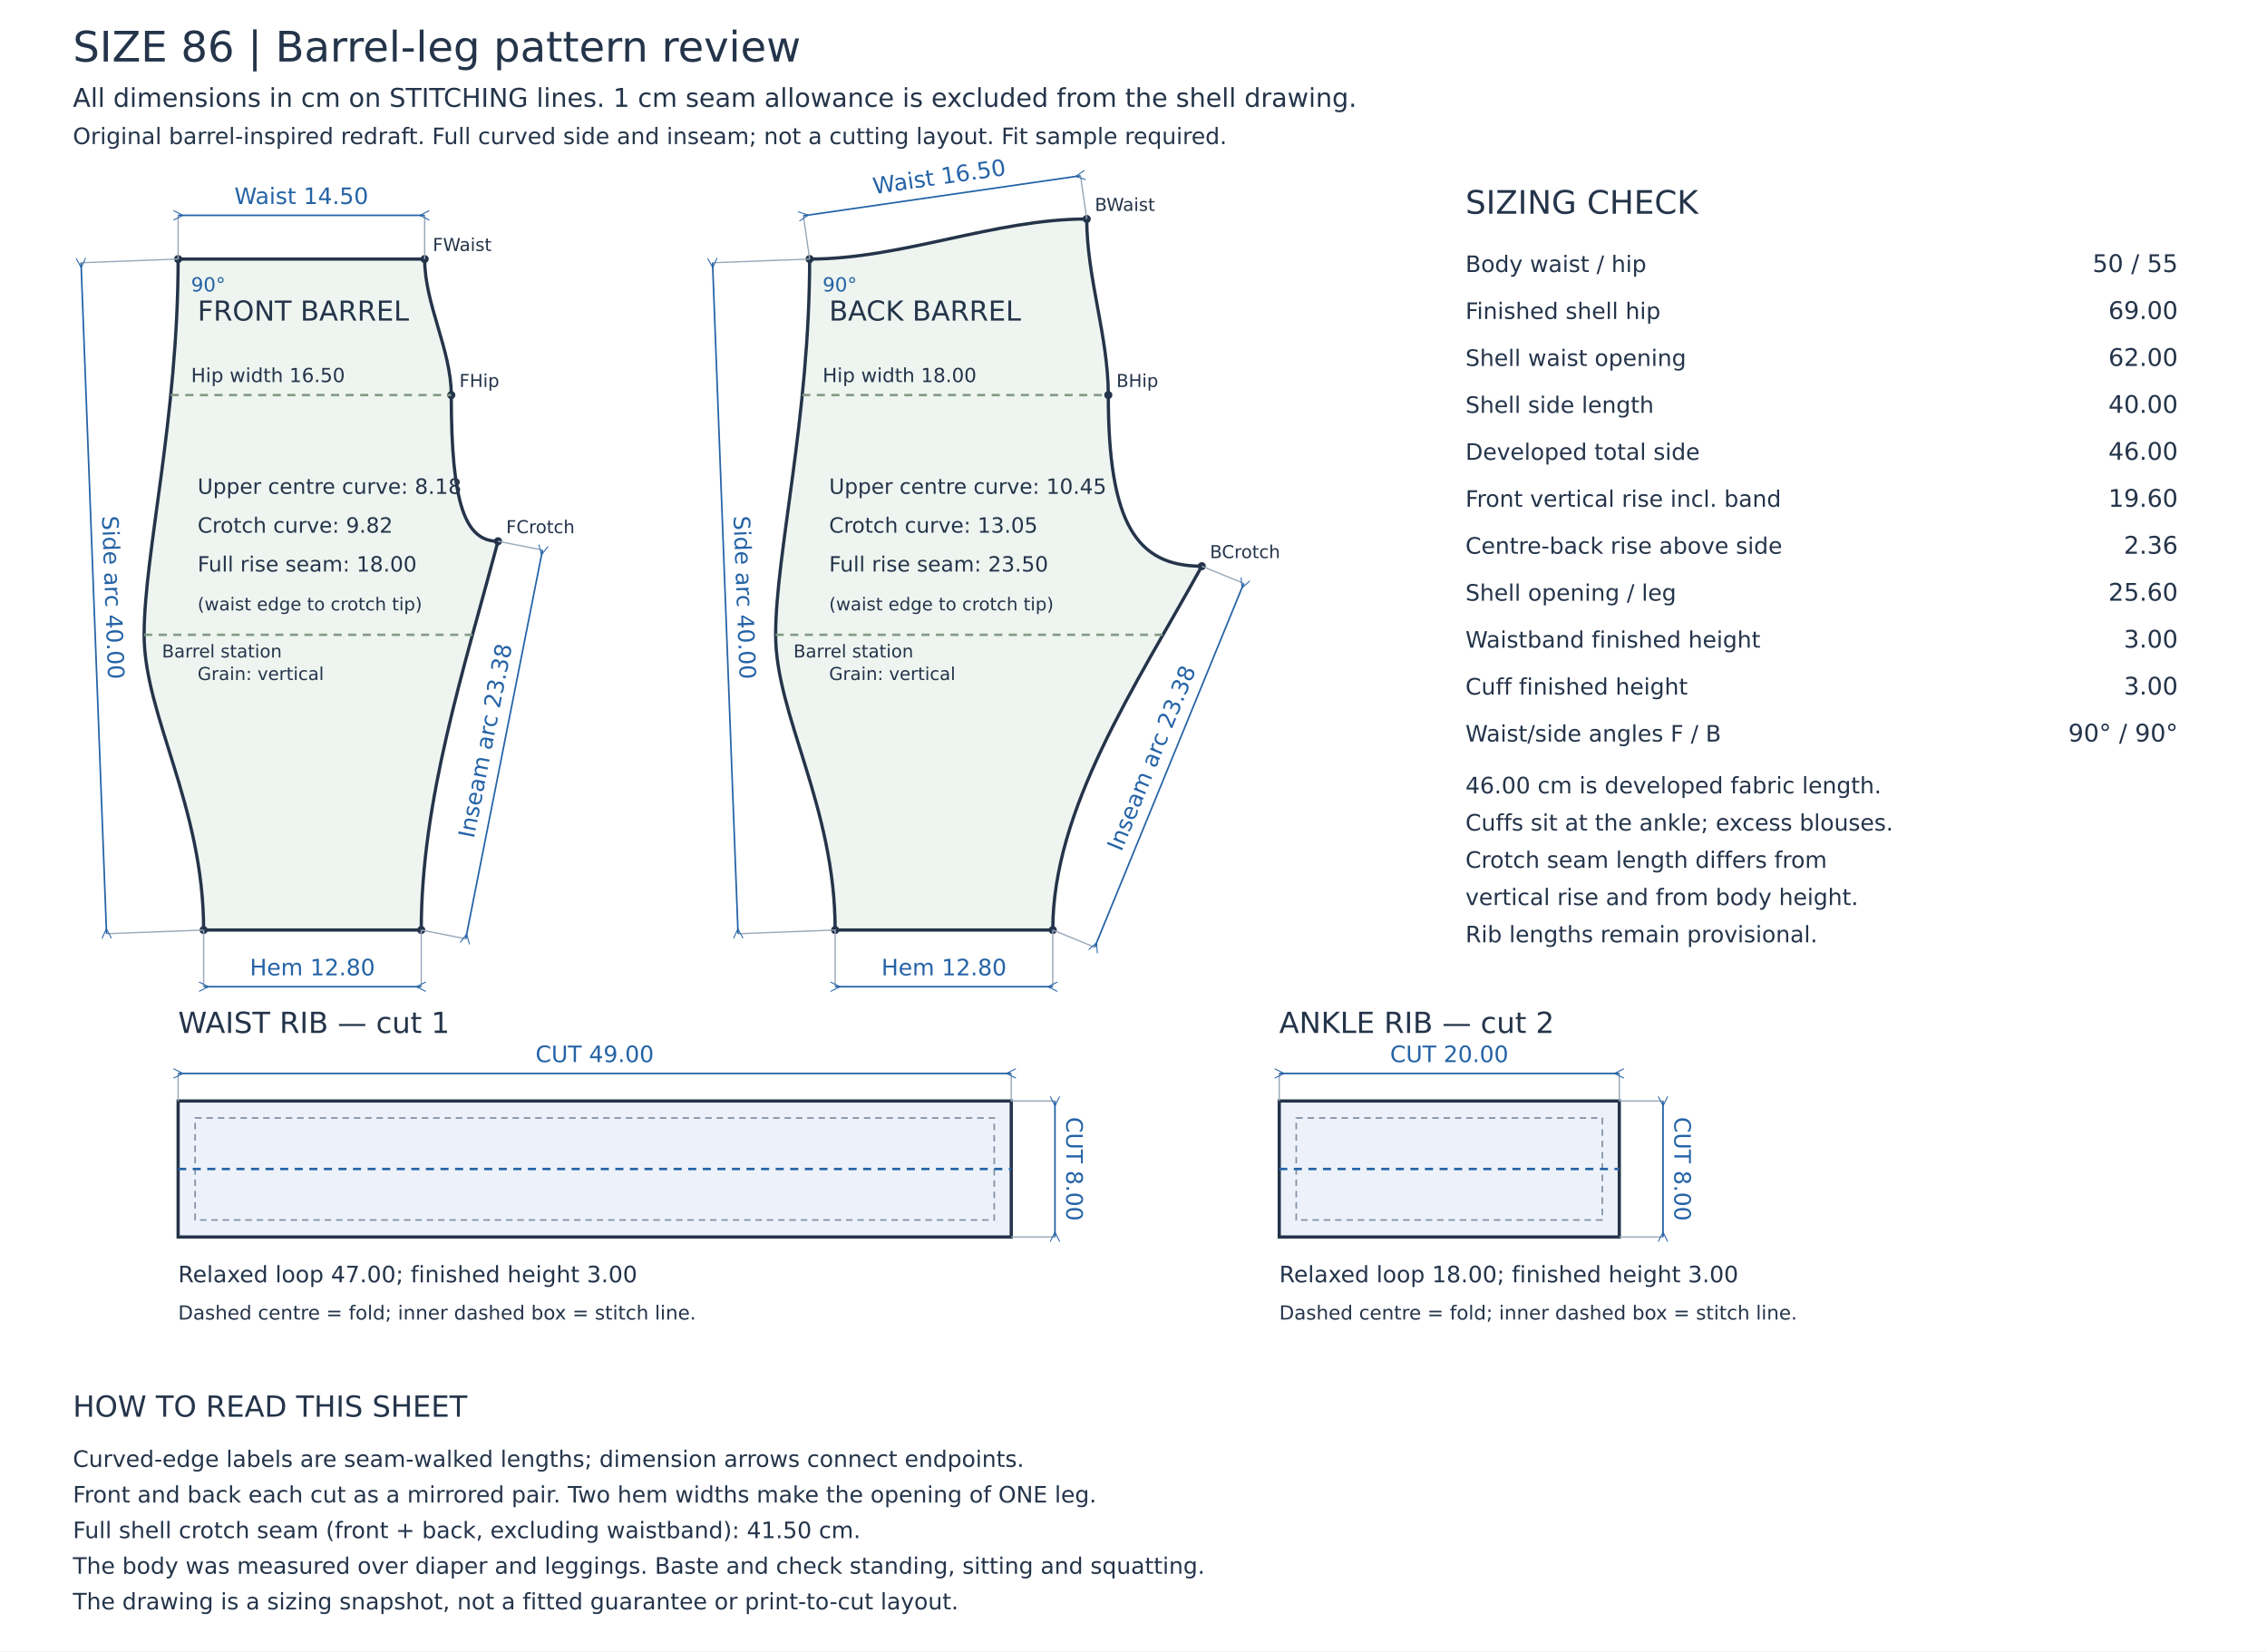
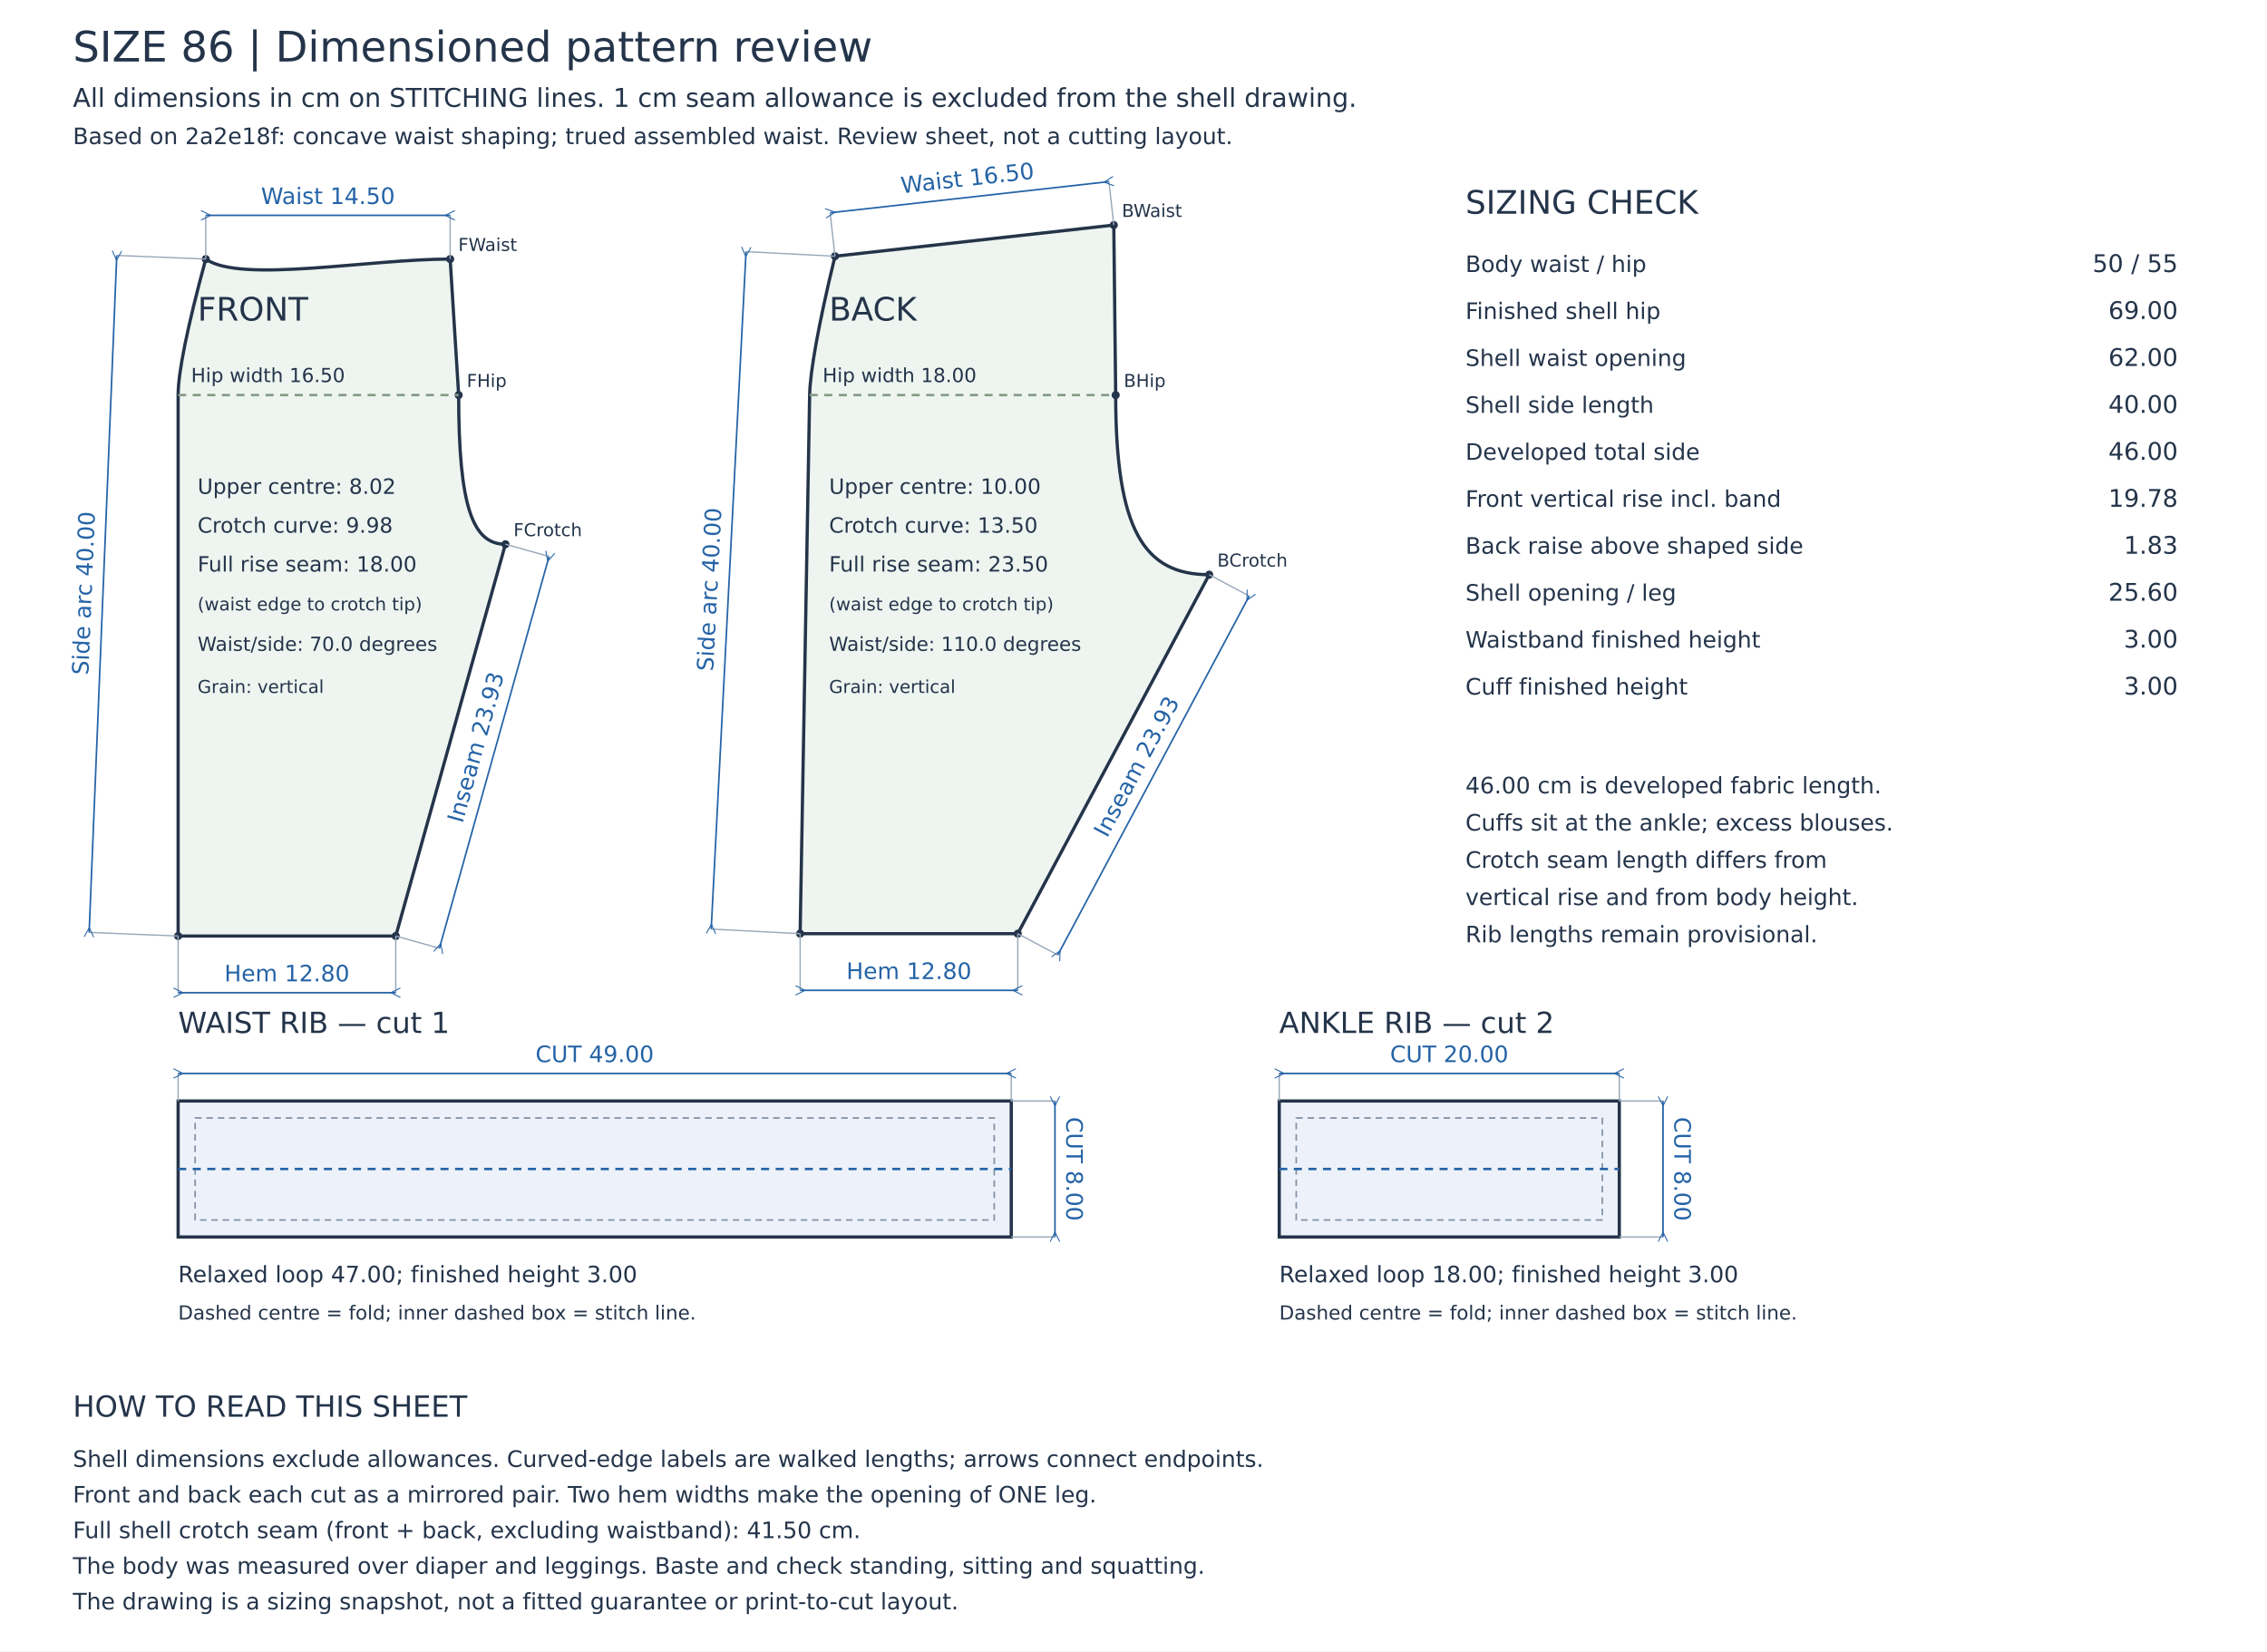
<svg xmlns="http://www.w3.org/2000/svg" width="1400" height="1020" viewBox="0 0 1400 1020">
  <defs>
    <marker id="arrow" viewBox="0 0 10 10" refX="5" refY="5" markerWidth="6" markerHeight="6" orient="auto-start-reverse">
      <path d="M 10 0 L 0 5 L 10 10" fill="none" stroke="#2563a6" />
    </marker>
  </defs>
  <rect width="1400" height="1020" fill="white" />
  <g font-family="DejaVu Sans, sans-serif">
-     <text x="45.00" y="38.00" font-size="26" fill="#24344a" text-anchor="start">SIZE 86  |  Barrel-leg pattern review</text>
+     <text x="45.00" y="38.00" font-size="26" fill="#24344a" text-anchor="start">SIZE 86  |  Dimensioned pattern review</text>
    <text x="45.00" y="66.00" font-size="16" fill="#24344a" text-anchor="start">All dimensions in cm on STITCHING lines. 1 cm seam allowance is excluded from the shell drawing.</text>
-     <text x="45.00" y="89.00" font-size="14" fill="#24344a" text-anchor="start">Original barrel-inspired redraft. Full curved side and inseam; not a cutting layout. Fit sample required.</text>
-     <path d="M 110.0,160.0 L 262.25,160.0 C 262.25,188 278.685,216 278.685,244.0 C 278.685,311.723 287.348,334.298 307.56,334.298 C 286.226,414.337 260.15,494.377 260.15,574.417 L 125.75,574.417 C 125.75,497.833 89,441.803 89,392.073 C 89,342.343 110,257.471 110.0,160.0 Z" fill="#eef5f0" stroke="#24344a" stroke-width="2" />
-     <circle cx="110.0" cy="160.0" r="2.5" fill="#24344a" />
-     <circle cx="262.25" cy="160.0" r="2.5" fill="#24344a" />
-     <text x="267.25" y="155.00" font-size="11" fill="#24344a" text-anchor="start">FWaist</text>
-     <circle cx="278.685" cy="244.0" r="2.5" fill="#24344a" />
-     <text x="283.69" y="239.00" font-size="11" fill="#24344a" text-anchor="start">FHip</text>
-     <circle cx="307.56" cy="334.298" r="2.5" fill="#24344a" />
-     <text x="312.56" y="329.30" font-size="11" fill="#24344a" text-anchor="start">FCrotch</text>
-     <circle cx="260.15" cy="574.417" r="2.5" fill="#24344a" />
-     <circle cx="125.75" cy="574.417" r="2.5" fill="#24344a" />
-     <text x="118.00" y="180.00" font-size="12" fill="#2563a6" text-anchor="start">90°</text>
-     <text x="122.00" y="198.00" font-size="17" fill="#24344a" text-anchor="start">FRONT BARREL</text>
-     <path d="M 110.000,160.000 L 110.000,133.000" fill="none" stroke="#98a7b9" stroke-width="0.8" />
-     <path d="M 262.250,160.000 L 262.250,133.000" fill="none" stroke="#98a7b9" stroke-width="0.8" />
-     <path d="M 110.0,133.0 L 262.25,133.0" stroke="#2563a6" fill="none" marker-start="url(#arrow)" marker-end="url(#arrow)" />
-     <text transform="translate(186.12,133.00) rotate(0.00)" y="-7" text-anchor="middle" fill="#2563a6" font-size="14">Waist 14.50</text>
-     <path d="M 110.000,160.000 L 50.043,162.279" fill="none" stroke="#98a7b9" stroke-width="0.8" />
-     <path d="M 125.750,574.417 L 65.793,576.695" fill="none" stroke="#98a7b9" stroke-width="0.8" />
-     <path d="M 50.043,162.279 L 65.793,576.695" stroke="#2563a6" fill="none" marker-start="url(#arrow)" marker-end="url(#arrow)" />
-     <text transform="translate(57.92,369.49) rotate(87.82)" y="-7" text-anchor="middle" fill="#2563a6" font-size="14">Side arc 40.00</text>
-     <path d="M 307.560,334.298 L 335.030,339.721" fill="none" stroke="#98a7b9" stroke-width="0.8" />
-     <path d="M 260.150,574.417 L 287.620,579.841" fill="none" stroke="#98a7b9" stroke-width="0.8" />
-     <path d="M 335.03,339.721 L 287.62,579.841" stroke="#2563a6" fill="none" marker-start="url(#arrow)" marker-end="url(#arrow)" />
-     <text transform="translate(311.32,459.78) rotate(281.17)" y="-7" text-anchor="middle" fill="#2563a6" font-size="14">Inseam arc 23.38</text>
-     <path d="M 125.750,574.417 L 125.750,609.417" fill="none" stroke="#98a7b9" stroke-width="0.8" />
-     <path d="M 260.150,574.417 L 260.150,609.417" fill="none" stroke="#98a7b9" stroke-width="0.8" />
-     <path d="M 125.75,609.417 L 260.15,609.417" stroke="#2563a6" fill="none" marker-start="url(#arrow)" marker-end="url(#arrow)" />
-     <text transform="translate(192.95,609.42) rotate(0.00)" y="-7" text-anchor="middle" fill="#2563a6" font-size="14">Hem 12.80</text>
-     <path d="M 105.435,244.000 L 278.685,244.000" fill="none" stroke="#839b86" stroke-width="1.5" stroke-dasharray="5 4" />
-     <path d="M 89.000,392.073 L 291.766,392.073" fill="none" stroke="#839b86" stroke-width="1.5" stroke-dasharray="5 4" />
-     <text x="100.00" y="406.07" font-size="11" fill="#24344a" text-anchor="start">Barrel station</text>
+     <text x="45.00" y="89.00" font-size="14" fill="#24344a" text-anchor="start">Based on 2a2e18f: concave waist shaping; trued assembled waist. Review sheet, not a cutting layout.</text>
+     <path d="M 127.063,160.0 C 148.533,175.103 227.688,160.0 278.0,160.0 L 283.25,244.0 C 283.25,313.104 291.912,336.139 312.125,336.139 L 244.4,578.122 L 110,578.122 L 110,244.0 C 110,230 115.688,202.0 127.063,160.0 Z" fill="#eef5f0" stroke="#24344a" stroke-width="2" />
+     <circle cx="127.063" cy="160.0" r="2.5" fill="#24344a" />
+     <circle cx="278.0" cy="160.0" r="2.5" fill="#24344a" />
+     <text x="283.00" y="155.00" font-size="11" fill="#24344a" text-anchor="start">FWaist</text>
+     <circle cx="283.25" cy="244.0" r="2.5" fill="#24344a" />
+     <text x="288.25" y="239.00" font-size="11" fill="#24344a" text-anchor="start">FHip</text>
+     <circle cx="312.125" cy="336.139" r="2.5" fill="#24344a" />
+     <text x="317.12" y="331.14" font-size="11" fill="#24344a" text-anchor="start">FCrotch</text>
+     <circle cx="244.4" cy="578.122" r="2.5" fill="#24344a" />
+     <circle cx="110" cy="578.122" r="2.5" fill="#24344a" />
+     <text x="122.00" y="198.00" font-size="20" fill="#24344a" text-anchor="start">FRONT</text>
+     <path d="M 127.063,160.000 L 127.063,133.000" fill="none" stroke="#98a7b9" stroke-width="0.8" />
+     <path d="M 278.000,160.000 L 278.000,133.000" fill="none" stroke="#98a7b9" stroke-width="0.8" />
+     <path d="M 127.063,133.0 L 278.0,133.0" stroke="#2563a6" fill="none" marker-start="url(#arrow)" marker-end="url(#arrow)" />
+     <text transform="translate(202.53,133.00) rotate(0.00)" y="-7" text-anchor="middle" fill="#2563a6" font-size="14">Waist 14.50</text>
+     <path d="M 127.063,160.000 L 72.109,157.757" fill="none" stroke="#98a7b9" stroke-width="0.8" />
+     <path d="M 110.000,578.122 L 55.046,575.879" fill="none" stroke="#98a7b9" stroke-width="0.8" />
+     <path d="M 72.109,157.757 L 55.046,575.879" stroke="#2563a6" fill="none" marker-start="url(#arrow)" marker-end="url(#arrow)" />
+     <text transform="translate(63.58,366.82) rotate(272.34)" y="-7" text-anchor="middle" fill="#2563a6" font-size="14">Side arc 40.00</text>
+     <path d="M 312.125,336.139 L 339.089,343.685" fill="none" stroke="#98a7b9" stroke-width="0.8" />
+     <path d="M 244.400,578.122 L 271.364,585.668" fill="none" stroke="#98a7b9" stroke-width="0.8" />
+     <path d="M 339.089,343.685 L 271.364,585.668" stroke="#2563a6" fill="none" marker-start="url(#arrow)" marker-end="url(#arrow)" />
+     <text transform="translate(305.23,464.68) rotate(285.64)" y="-7" text-anchor="middle" fill="#2563a6" font-size="14">Inseam 23.93</text>
+     <path d="M 110.000,578.122 L 110.000,613.122" fill="none" stroke="#98a7b9" stroke-width="0.8" />
+     <path d="M 244.400,578.122 L 244.400,613.122" fill="none" stroke="#98a7b9" stroke-width="0.8" />
+     <path d="M 110,613.122 L 244.4,613.122" stroke="#2563a6" fill="none" marker-start="url(#arrow)" marker-end="url(#arrow)" />
+     <text transform="translate(177.20,613.12) rotate(0.00)" y="-7" text-anchor="middle" fill="#2563a6" font-size="14">Hem 12.80</text>
+     <path d="M 110.000,244.000 L 283.250,244.000" fill="none" stroke="#839b86" stroke-width="1.5" stroke-dasharray="5 4" />
    <text x="118.00" y="236.00" font-size="12" fill="#24344a" text-anchor="start">Hip width 16.50</text>
-     <text x="122.00" y="305.00" font-size="13" fill="#24344a" text-anchor="start">Upper centre curve: 8.18</text>
-     <text x="122.00" y="329.00" font-size="13" fill="#24344a" text-anchor="start">Crotch curve: 9.82</text>
+     <text x="122.00" y="305.00" font-size="13" fill="#24344a" text-anchor="start">Upper centre: 8.02</text>
+     <text x="122.00" y="329.00" font-size="13" fill="#24344a" text-anchor="start">Crotch curve: 9.98</text>
    <text x="122.00" y="353.00" font-size="13" fill="#24344a" text-anchor="start">Full rise seam: 18.00</text>
    <text x="122.00" y="377.00" font-size="11" fill="#24344a" text-anchor="start">(waist edge to crotch tip)</text>
-     <text x="122.00" y="420.00" font-size="11" fill="#24344a" text-anchor="start">Grain: vertical</text>
-     <path d="M 500.0,160.0 C 557.041,160.0 614.081,135.254 671.122,135.254 C 671.122,171.503 684.435,207.751 684.435,244.0 C 684.435,323.277 701.76,349.702 742.185,349.702 C 700.769,424.607 650.15,499.512 650.15,574.417 L 515.75,574.417 C 515.75,497.833 479,441.803 479,392.073 C 479,342.343 500.0,257.471 500.0,160.0 Z" fill="#eef5f0" stroke="#24344a" stroke-width="2" />
-     <circle cx="500.0" cy="160.0" r="2.5" fill="#24344a" />
-     <circle cx="671.122" cy="135.254" r="2.5" fill="#24344a" />
-     <text x="676.12" y="130.25" font-size="11" fill="#24344a" text-anchor="start">BWaist</text>
-     <circle cx="684.435" cy="244.0" r="2.5" fill="#24344a" />
-     <text x="689.44" y="239.00" font-size="11" fill="#24344a" text-anchor="start">BHip</text>
-     <circle cx="742.185" cy="349.702" r="2.5" fill="#24344a" />
-     <text x="747.19" y="344.70" font-size="11" fill="#24344a" text-anchor="start">BCrotch</text>
-     <circle cx="650.15" cy="574.417" r="2.5" fill="#24344a" />
-     <circle cx="515.75" cy="574.417" r="2.5" fill="#24344a" />
-     <text x="508.00" y="180.00" font-size="12" fill="#2563a6" text-anchor="start">90°</text>
-     <text x="512.00" y="198.00" font-size="17" fill="#24344a" text-anchor="start">BACK BARREL</text>
-     <path d="M 500.000,160.000 L 496.136,133.278" fill="none" stroke="#98a7b9" stroke-width="0.8" />
-     <path d="M 671.122,135.254 L 667.257,108.532" fill="none" stroke="#98a7b9" stroke-width="0.8" />
-     <path d="M 496.136,133.278 L 667.257,108.532" stroke="#2563a6" fill="none" marker-start="url(#arrow)" marker-end="url(#arrow)" />
-     <text transform="translate(581.70,120.90) rotate(-8.23)" y="-7" text-anchor="middle" fill="#2563a6" font-size="14">Waist 16.50</text>
-     <path d="M 500.000,160.000 L 440.043,162.279" fill="none" stroke="#98a7b9" stroke-width="0.8" />
-     <path d="M 515.750,574.417 L 455.793,576.695" fill="none" stroke="#98a7b9" stroke-width="0.8" />
-     <path d="M 440.043,162.279 L 455.793,576.695" stroke="#2563a6" fill="none" marker-start="url(#arrow)" marker-end="url(#arrow)" />
-     <text transform="translate(447.92,369.49) rotate(87.82)" y="-7" text-anchor="middle" fill="#2563a6" font-size="14">Side arc 40.00</text>
-     <path d="M 742.185,349.702 L 768.096,360.315" fill="none" stroke="#98a7b9" stroke-width="0.8" />
-     <path d="M 650.150,574.417 L 676.061,585.029" fill="none" stroke="#98a7b9" stroke-width="0.8" />
-     <path d="M 768.096,360.315 L 676.061,585.029" stroke="#2563a6" fill="none" marker-start="url(#arrow)" marker-end="url(#arrow)" />
-     <text transform="translate(722.08,472.67) rotate(292.27)" y="-7" text-anchor="middle" fill="#2563a6" font-size="14">Inseam arc 23.38</text>
-     <path d="M 515.750,574.417 L 515.750,609.417" fill="none" stroke="#98a7b9" stroke-width="0.8" />
-     <path d="M 650.150,574.417 L 650.150,609.417" fill="none" stroke="#98a7b9" stroke-width="0.8" />
-     <path d="M 515.75,609.417 L 650.15,609.417" stroke="#2563a6" fill="none" marker-start="url(#arrow)" marker-end="url(#arrow)" />
-     <text transform="translate(582.95,609.42) rotate(0.00)" y="-7" text-anchor="middle" fill="#2563a6" font-size="14">Hem 12.80</text>
-     <path d="M 495.435,244.000 L 684.435,244.000" fill="none" stroke="#839b86" stroke-width="1.5" stroke-dasharray="5 4" />
-     <path d="M 479.000,392.073 L 718.177,392.073" fill="none" stroke="#839b86" stroke-width="1.5" stroke-dasharray="5 4" />
-     <text x="490.00" y="406.07" font-size="11" fill="#24344a" text-anchor="start">Barrel station</text>
+     <text x="122.00" y="402.00" font-size="12" fill="#24344a" text-anchor="start">Waist/side: 70.0 degrees</text>
+     <text x="122.00" y="428.00" font-size="11" fill="#24344a" text-anchor="start">Grain: vertical</text>
+     <path d="M 515.652,158.25 L 687.83,139.0 L 689.0,244.0 C 689.0,327.199 706.325,354.932 746.75,354.932 L 628.527,576.665 L 494.127,576.665 L 500.0,244.0 C 500.247,230.002 505.217,201.417 515.652,158.25 Z" fill="#eef5f0" stroke="#24344a" stroke-width="2" />
+     <circle cx="515.652" cy="158.25" r="2.5" fill="#24344a" />
+     <circle cx="687.83" cy="139.0" r="2.5" fill="#24344a" />
+     <text x="692.83" y="134.00" font-size="11" fill="#24344a" text-anchor="start">BWaist</text>
+     <circle cx="689.0" cy="244.0" r="2.5" fill="#24344a" />
+     <text x="694.00" y="239.00" font-size="11" fill="#24344a" text-anchor="start">BHip</text>
+     <circle cx="746.75" cy="354.932" r="2.5" fill="#24344a" />
+     <text x="751.75" y="349.93" font-size="11" fill="#24344a" text-anchor="start">BCrotch</text>
+     <circle cx="628.527" cy="576.665" r="2.5" fill="#24344a" />
+     <circle cx="494.127" cy="576.665" r="2.5" fill="#24344a" />
+     <text x="512.00" y="198.00" font-size="20" fill="#24344a" text-anchor="start">BACK</text>
+     <path d="M 515.652,158.250 L 512.652,131.417" fill="none" stroke="#98a7b9" stroke-width="0.8" />
+     <path d="M 687.830,139.000 L 684.830,112.167" fill="none" stroke="#98a7b9" stroke-width="0.8" />
+     <path d="M 512.652,131.417 L 684.83,112.167" stroke="#2563a6" fill="none" marker-start="url(#arrow)" marker-end="url(#arrow)" />
+     <text transform="translate(598.74,121.79) rotate(-6.38)" y="-7" text-anchor="middle" fill="#2563a6" font-size="14">Waist 16.50</text>
+     <path d="M 515.652,158.250 L 460.725,155.424" fill="none" stroke="#98a7b9" stroke-width="0.8" />
+     <path d="M 494.127,576.665 L 439.200,573.840" fill="none" stroke="#98a7b9" stroke-width="0.8" />
+     <path d="M 460.725,155.424 L 439.2,573.84" stroke="#2563a6" fill="none" marker-start="url(#arrow)" marker-end="url(#arrow)" />
+     <text transform="translate(449.96,364.63) rotate(272.94)" y="-7" text-anchor="middle" fill="#2563a6" font-size="14">Side arc 40.00</text>
+     <path d="M 746.750,354.932 L 771.458,368.105" fill="none" stroke="#98a7b9" stroke-width="0.8" />
+     <path d="M 628.527,576.665 L 653.235,589.839" fill="none" stroke="#98a7b9" stroke-width="0.8" />
+     <path d="M 771.458,368.105 L 653.235,589.839" stroke="#2563a6" fill="none" marker-start="url(#arrow)" marker-end="url(#arrow)" />
+     <text transform="translate(712.35,478.97) rotate(298.07)" y="-7" text-anchor="middle" fill="#2563a6" font-size="14">Inseam 23.93</text>
+     <path d="M 494.127,576.665 L 494.127,611.665" fill="none" stroke="#98a7b9" stroke-width="0.8" />
+     <path d="M 628.527,576.665 L 628.527,611.665" fill="none" stroke="#98a7b9" stroke-width="0.8" />
+     <path d="M 494.127,611.665 L 628.527,611.665" stroke="#2563a6" fill="none" marker-start="url(#arrow)" marker-end="url(#arrow)" />
+     <text transform="translate(561.33,611.67) rotate(0.00)" y="-7" text-anchor="middle" fill="#2563a6" font-size="14">Hem 12.80</text>
+     <path d="M 500.000,244.000 L 689.000,244.000" fill="none" stroke="#839b86" stroke-width="1.5" stroke-dasharray="5 4" />
    <text x="508.00" y="236.00" font-size="12" fill="#24344a" text-anchor="start">Hip width 18.00</text>
-     <text x="512.00" y="305.00" font-size="13" fill="#24344a" text-anchor="start">Upper centre curve: 10.45</text>
-     <text x="512.00" y="329.00" font-size="13" fill="#24344a" text-anchor="start">Crotch curve: 13.05</text>
+     <text x="512.00" y="305.00" font-size="13" fill="#24344a" text-anchor="start">Upper centre: 10.00</text>
+     <text x="512.00" y="329.00" font-size="13" fill="#24344a" text-anchor="start">Crotch curve: 13.50</text>
    <text x="512.00" y="353.00" font-size="13" fill="#24344a" text-anchor="start">Full rise seam: 23.50</text>
    <text x="512.00" y="377.00" font-size="11" fill="#24344a" text-anchor="start">(waist edge to crotch tip)</text>
-     <text x="512.00" y="420.00" font-size="11" fill="#24344a" text-anchor="start">Grain: vertical</text>
+     <text x="512.00" y="402.00" font-size="12" fill="#24344a" text-anchor="start">Waist/side: 110.0 degrees</text>
+     <text x="512.00" y="428.00" font-size="11" fill="#24344a" text-anchor="start">Grain: vertical</text>
    <text x="905.00" y="132.00" font-size="20" fill="#24344a" text-anchor="start">SIZING CHECK</text>
    <text x="905.00" y="168.00" font-size="14" fill="#24344a" text-anchor="start">Body waist / hip</text>
    <text x="1345.00" y="168.00" font-size="15" fill="#24344a" text-anchor="end">50 / 55</text>
    <text x="905.00" y="197.00" font-size="14" fill="#24344a" text-anchor="start">Finished shell hip</text>
    <text x="1345.00" y="197.00" font-size="15" fill="#24344a" text-anchor="end">69.00</text>
    <text x="905.00" y="226.00" font-size="14" fill="#24344a" text-anchor="start">Shell waist opening</text>
    <text x="1345.00" y="226.00" font-size="15" fill="#24344a" text-anchor="end">62.00</text>
    <text x="905.00" y="255.00" font-size="14" fill="#24344a" text-anchor="start">Shell side length</text>
    <text x="1345.00" y="255.00" font-size="15" fill="#24344a" text-anchor="end">40.00</text>
    <text x="905.00" y="284.00" font-size="14" fill="#24344a" text-anchor="start">Developed total side</text>
    <text x="1345.00" y="284.00" font-size="15" fill="#24344a" text-anchor="end">46.00</text>
    <text x="905.00" y="313.00" font-size="14" fill="#24344a" text-anchor="start">Front vertical rise incl. band</text>
-     <text x="1345.00" y="313.00" font-size="15" fill="#24344a" text-anchor="end">19.60</text>
-     <text x="905.00" y="342.00" font-size="14" fill="#24344a" text-anchor="start">Centre-back rise above side</text>
-     <text x="1345.00" y="342.00" font-size="15" fill="#24344a" text-anchor="end">2.36</text>
+     <text x="1345.00" y="313.00" font-size="15" fill="#24344a" text-anchor="end">19.78</text>
+     <text x="905.00" y="342.00" font-size="14" fill="#24344a" text-anchor="start">Back raise above shaped side</text>
+     <text x="1345.00" y="342.00" font-size="15" fill="#24344a" text-anchor="end">1.83</text>
    <text x="905.00" y="371.00" font-size="14" fill="#24344a" text-anchor="start">Shell opening / leg</text>
    <text x="1345.00" y="371.00" font-size="15" fill="#24344a" text-anchor="end">25.60</text>
    <text x="905.00" y="400.00" font-size="14" fill="#24344a" text-anchor="start">Waistband finished height</text>
    <text x="1345.00" y="400.00" font-size="15" fill="#24344a" text-anchor="end">3.00</text>
    <text x="905.00" y="429.00" font-size="14" fill="#24344a" text-anchor="start">Cuff finished height</text>
    <text x="1345.00" y="429.00" font-size="15" fill="#24344a" text-anchor="end">3.00</text>
-     <text x="905.00" y="458.00" font-size="14" fill="#24344a" text-anchor="start">Waist/side angles F / B</text>
-     <text x="1345.00" y="458.00" font-size="15" fill="#24344a" text-anchor="end">90° / 90°</text>
    <text x="905.00" y="490.00" font-size="14" fill="#24344a" text-anchor="start">46.00 cm is developed fabric length.</text>
    <text x="905.00" y="513.00" font-size="14" fill="#24344a" text-anchor="start">Cuffs sit at the ankle; excess blouses.</text>
    <text x="905.00" y="536.00" font-size="14" fill="#24344a" text-anchor="start">Crotch seam length differs from</text>
    <text x="905.00" y="559.00" font-size="14" fill="#24344a" text-anchor="start">vertical rise and from body height.</text>
    <text x="905.00" y="582.00" font-size="14" fill="#24344a" text-anchor="start">Rib lengths remain provisional.</text>
    <text x="110.00" y="638.00" font-size="18" fill="#24344a" text-anchor="start">WAIST RIB — cut 1</text>
    <rect x="110" y="680" width="514.5" height="84.0" fill="#edf2fa" stroke="#24344a" stroke-width="2" />
    <rect x="120.5" y="690.5" width="493.5" height="63.0" fill="none" stroke="#8392a6" stroke-dasharray="4 3" />
    <path d="M 110.000,722.000 L 624.500,722.000" fill="none" stroke="#2563a6" stroke-width="1.5" stroke-dasharray="5 4" />
    <path d="M 110.000,680.000 L 110.000,663.000" fill="none" stroke="#98a7b9" stroke-width="0.8" />
    <path d="M 624.500,680.000 L 624.500,663.000" fill="none" stroke="#98a7b9" stroke-width="0.8" />
    <path d="M 110.0,663.0 L 624.5,663.0" stroke="#2563a6" fill="none" marker-start="url(#arrow)" marker-end="url(#arrow)" />
    <text transform="translate(367.25,663.00) rotate(0.00)" y="-7" text-anchor="middle" fill="#2563a6" font-size="14">CUT 49.00</text>
    <path d="M 624.500,680.000 L 651.500,680.000" fill="none" stroke="#98a7b9" stroke-width="0.8" />
    <path d="M 624.500,764.000 L 651.500,764.000" fill="none" stroke="#98a7b9" stroke-width="0.8" />
    <path d="M 651.5,680.0 L 651.5,764.0" stroke="#2563a6" fill="none" marker-start="url(#arrow)" marker-end="url(#arrow)" />
    <text transform="translate(651.50,722.00) rotate(90.00)" y="-7" text-anchor="middle" fill="#2563a6" font-size="14">CUT 8.00</text>
    <text x="110.00" y="792.00" font-size="14" fill="#24344a" text-anchor="start">Relaxed loop 47.00; finished height 3.00</text>
    <text x="110.00" y="815.00" font-size="12" fill="#24344a" text-anchor="start">Dashed centre = fold; inner dashed box = stitch line.</text>
    <text x="790.00" y="638.00" font-size="18" fill="#24344a" text-anchor="start">ANKLE RIB — cut 2</text>
    <rect x="790" y="680" width="210.0" height="84.0" fill="#edf2fa" stroke="#24344a" stroke-width="2" />
    <rect x="800.5" y="690.5" width="189.0" height="63.0" fill="none" stroke="#8392a6" stroke-dasharray="4 3" />
    <path d="M 790.000,722.000 L 1000.000,722.000" fill="none" stroke="#2563a6" stroke-width="1.5" stroke-dasharray="5 4" />
    <path d="M 790.000,680.000 L 790.000,663.000" fill="none" stroke="#98a7b9" stroke-width="0.8" />
    <path d="M 1000.000,680.000 L 1000.000,663.000" fill="none" stroke="#98a7b9" stroke-width="0.8" />
    <path d="M 790.0,663.0 L 1000.0,663.0" stroke="#2563a6" fill="none" marker-start="url(#arrow)" marker-end="url(#arrow)" />
    <text transform="translate(895.00,663.00) rotate(0.00)" y="-7" text-anchor="middle" fill="#2563a6" font-size="14">CUT 20.00</text>
    <path d="M 1000.000,680.000 L 1027.000,680.000" fill="none" stroke="#98a7b9" stroke-width="0.8" />
    <path d="M 1000.000,764.000 L 1027.000,764.000" fill="none" stroke="#98a7b9" stroke-width="0.8" />
    <path d="M 1027.0,680.0 L 1027.0,764.0" stroke="#2563a6" fill="none" marker-start="url(#arrow)" marker-end="url(#arrow)" />
    <text transform="translate(1027.00,722.00) rotate(90.00)" y="-7" text-anchor="middle" fill="#2563a6" font-size="14">CUT 8.00</text>
    <text x="790.00" y="792.00" font-size="14" fill="#24344a" text-anchor="start">Relaxed loop 18.00; finished height 3.00</text>
    <text x="790.00" y="815.00" font-size="12" fill="#24344a" text-anchor="start">Dashed centre = fold; inner dashed box = stitch line.</text>
    <text x="45.00" y="875.00" font-size="18" fill="#24344a" text-anchor="start">HOW TO READ THIS SHEET</text>
-     <text x="45.00" y="906.00" font-size="14" fill="#24344a" text-anchor="start">Curved-edge labels are seam-walked lengths; dimension arrows connect endpoints.</text>
+     <text x="45.00" y="906.00" font-size="14" fill="#24344a" text-anchor="start">Shell dimensions exclude allowances. Curved-edge labels are walked lengths; arrows connect endpoints.</text>
    <text x="45.00" y="928.00" font-size="14" fill="#24344a" text-anchor="start">Front and back each cut as a mirrored pair. Two hem widths make the opening of ONE leg.</text>
    <text x="45.00" y="950.00" font-size="14" fill="#24344a" text-anchor="start">Full shell crotch seam (front + back, excluding waistband): 41.50 cm.</text>
    <text x="45.00" y="972.00" font-size="14" fill="#24344a" text-anchor="start">The body was measured over diaper and leggings. Baste and check standing, sitting and squatting.</text>
    <text x="45.00" y="994.00" font-size="14" fill="#24344a" text-anchor="start">The drawing is a sizing snapshot, not a fitted guarantee or print-to-cut layout.</text>
  </g>
</svg>
